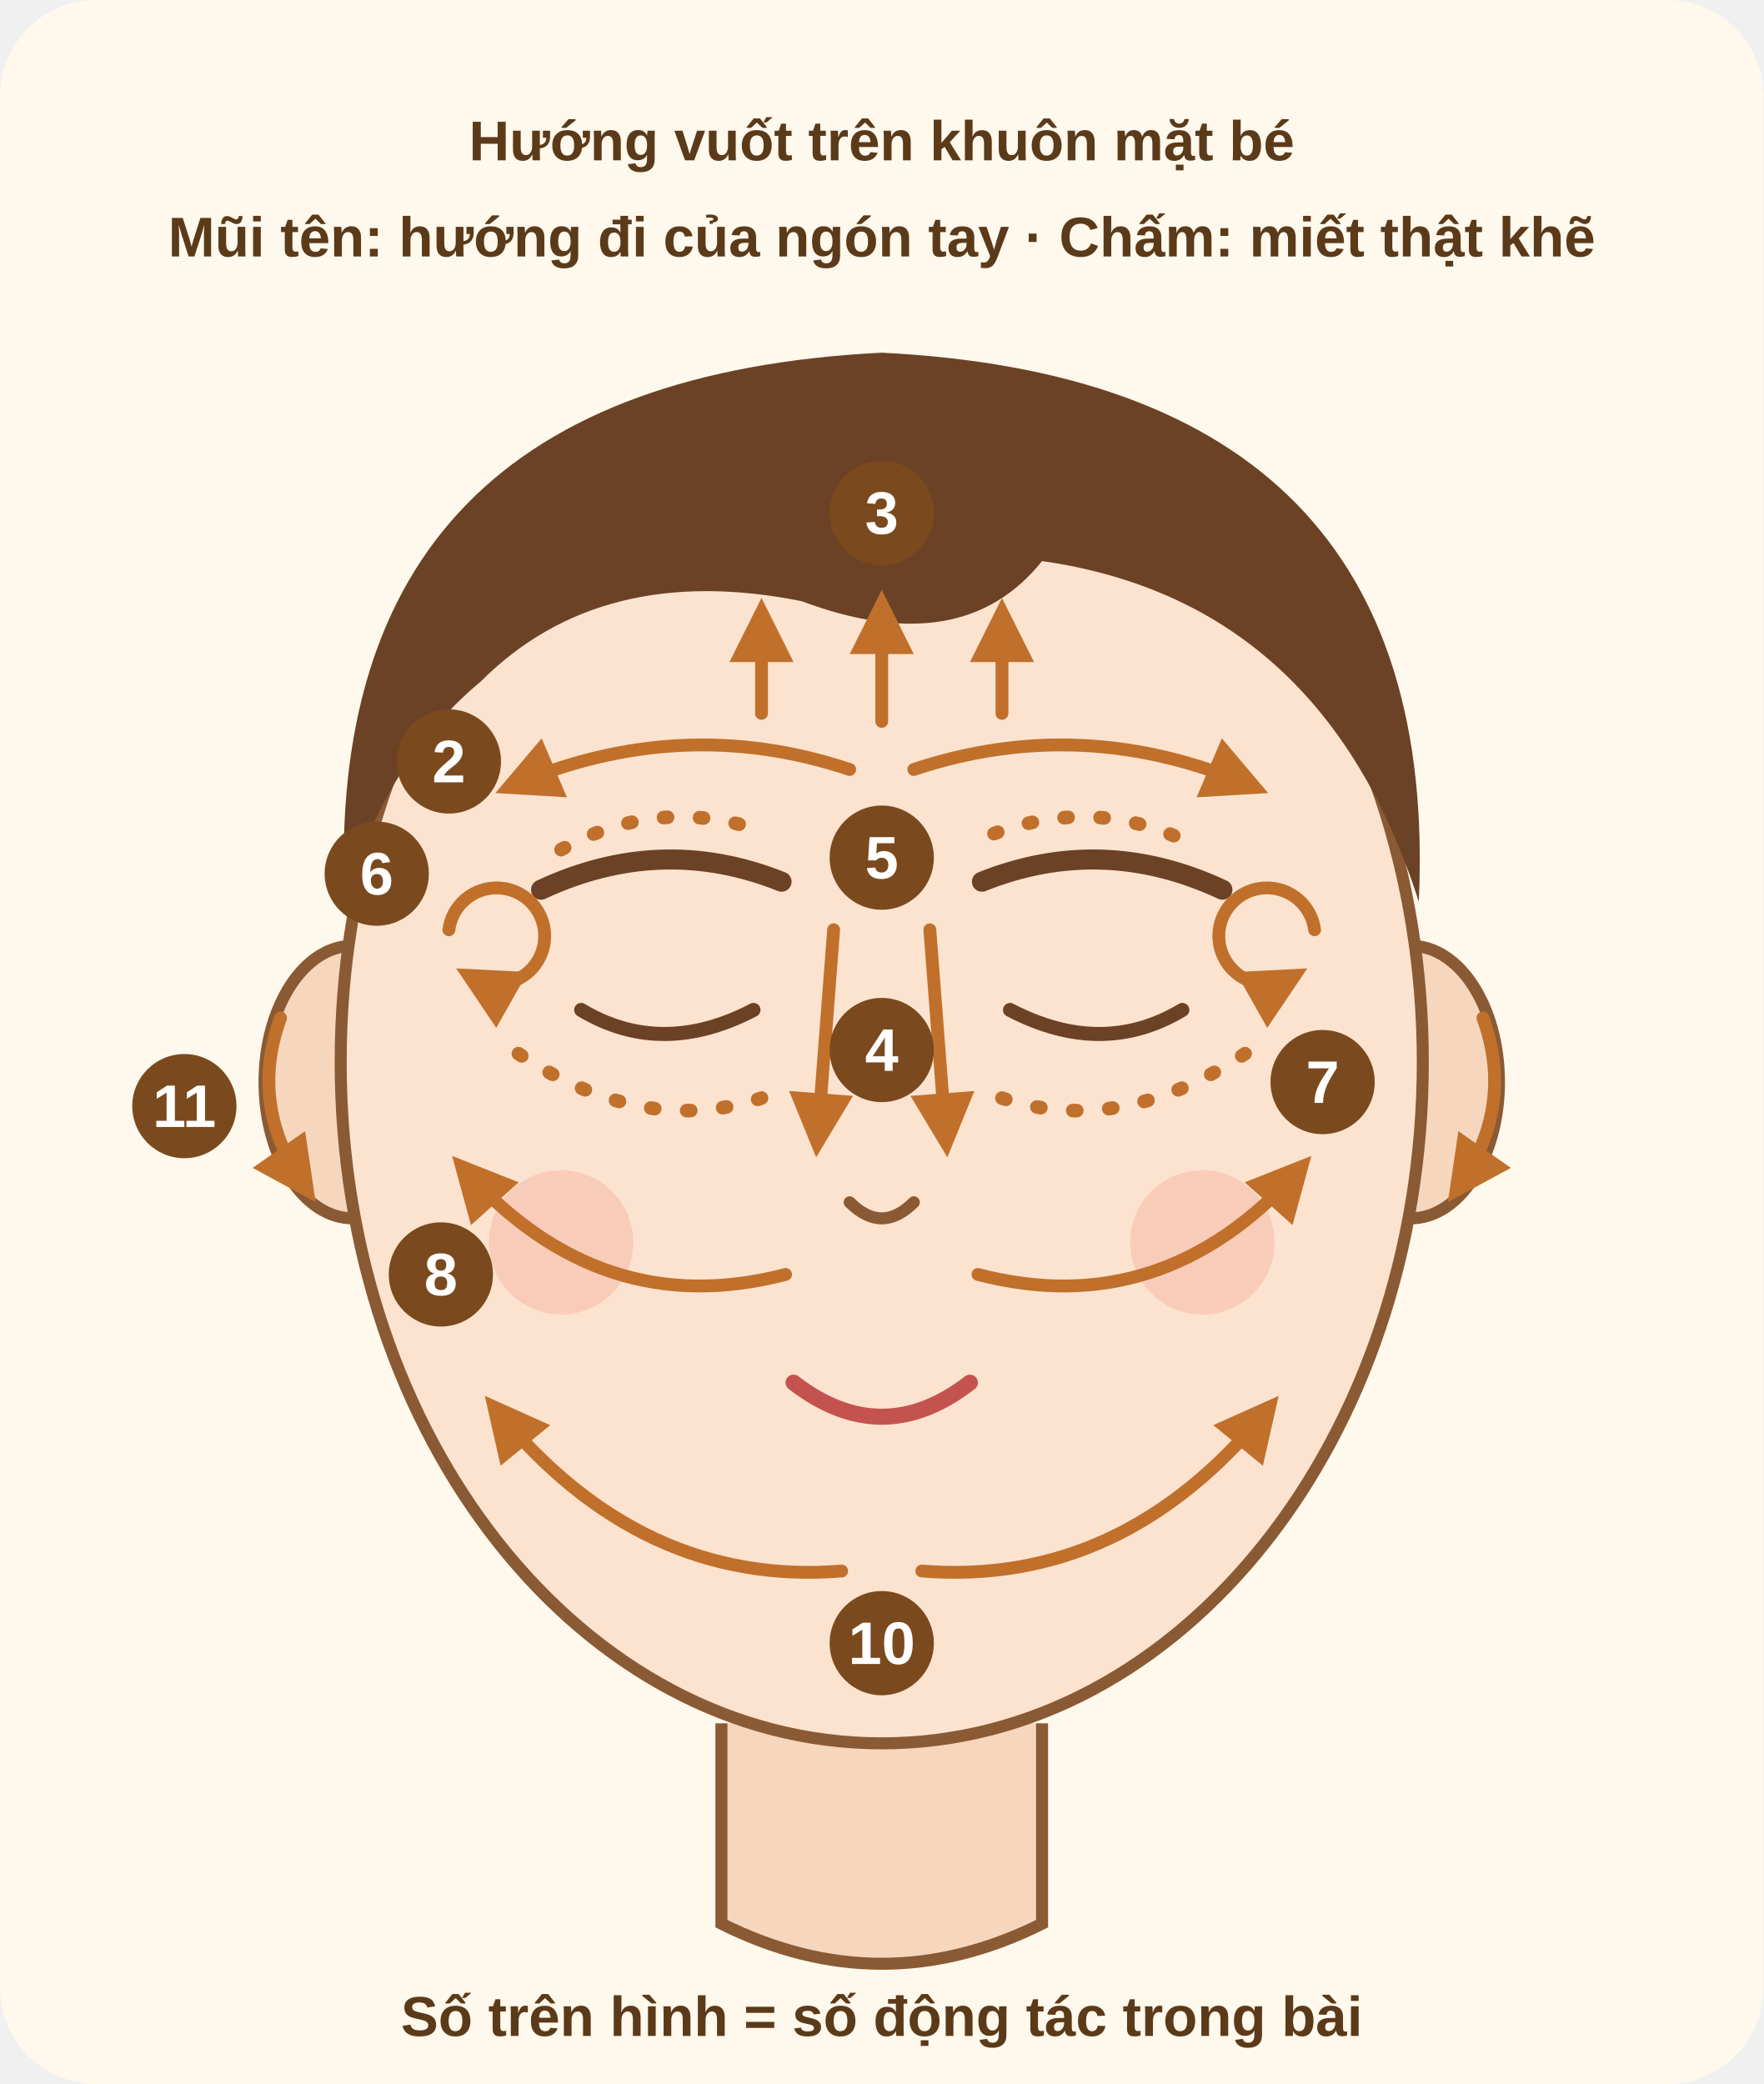
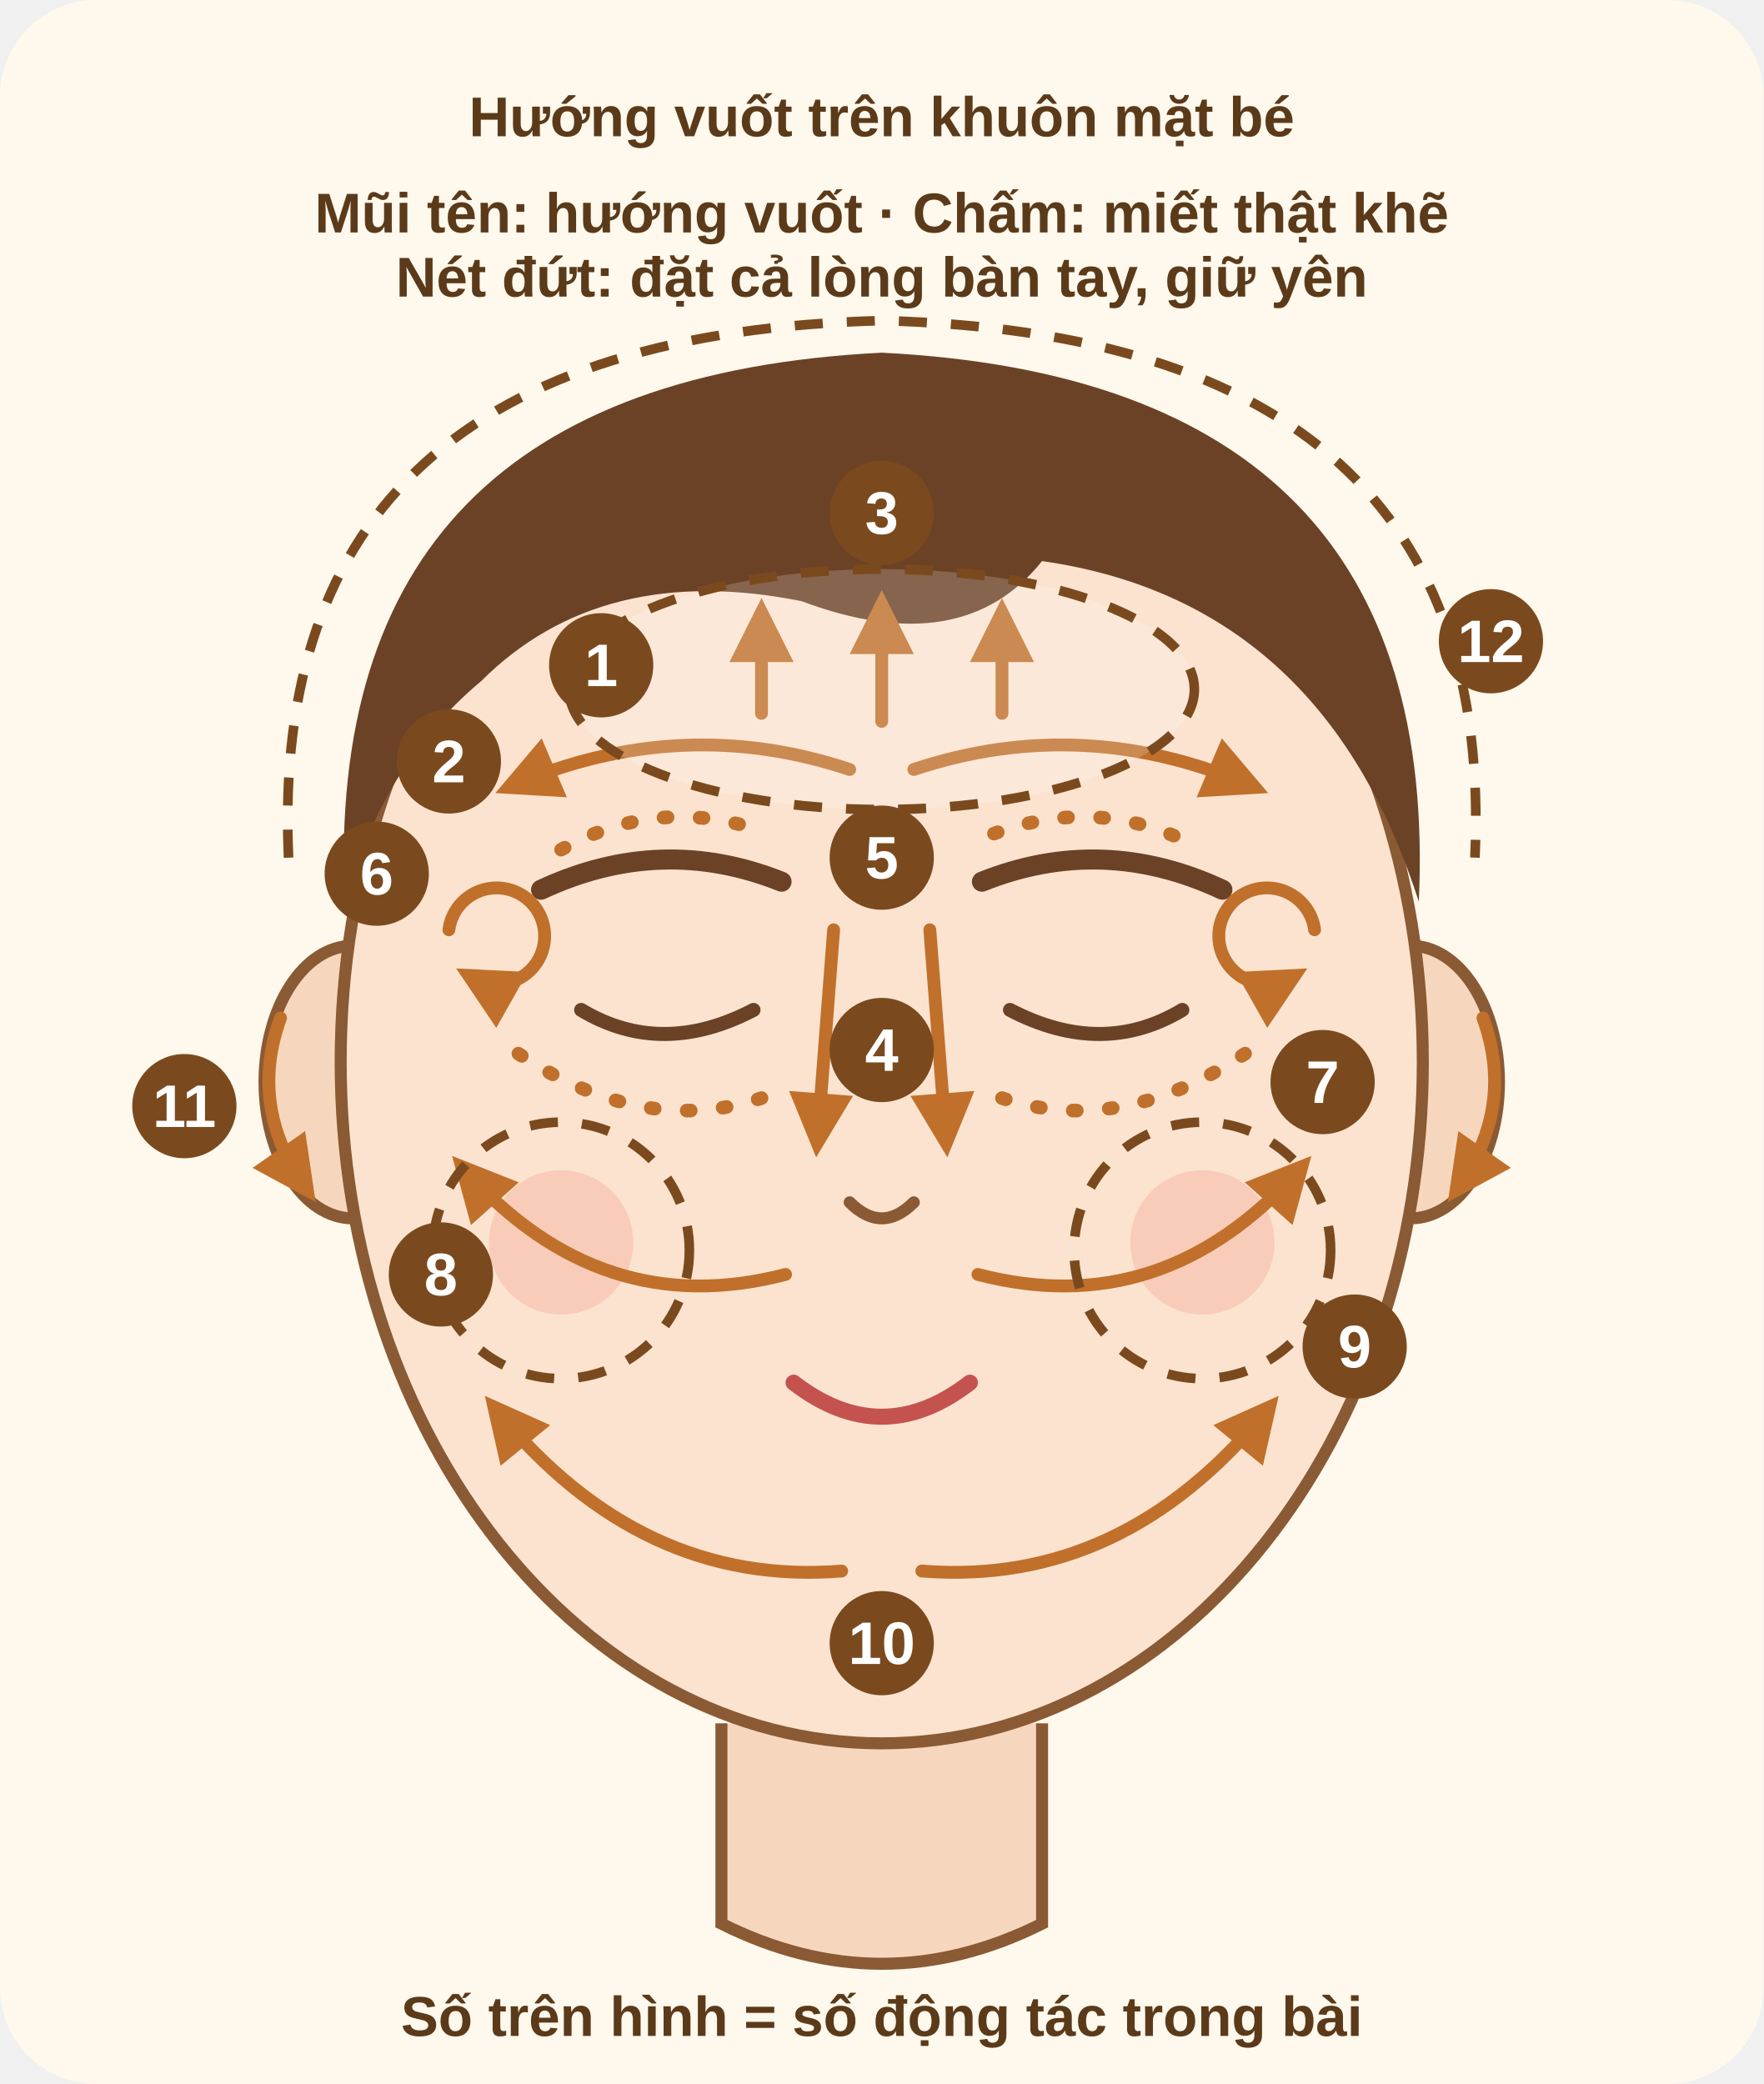
<svg xmlns="http://www.w3.org/2000/svg" viewBox="0 0 440 520" font-family="Nunito, Arial, sans-serif" role="img" aria-label="Sơ đồ hướng vuốt khi massage mặt cho bé">
  <defs>
    <marker id="a" viewBox="0 0 10 10" refX="7" refY="5" markerWidth="5" markerHeight="5" orient="auto-start-reverse">
      <path d="M0,0 L10,5 L0,10 z" fill="#c0702b" />
    </marker>
    <style>
      .ar{fill:none;stroke:#c0702b;stroke-width:3.2;stroke-linecap:round;marker-end:url(#a)}
      .dt{fill:none;stroke:#c0702b;stroke-width:3.4;stroke-linecap:round;stroke-dasharray:1 8}
      .n circle{fill:#7a4a1e}
      .n text{fill:#fff;font-size:15px;font-weight:800;text-anchor:middle;dominant-baseline:central}
      .lb{fill:#5b3a1a;font-size:14px;font-weight:700}
    </style>
  </defs>
  <rect width="440" height="520" rx="24" fill="#fff8ec" />
  <ellipse cx="88" cy="270" rx="22" ry="34" fill="#f6d7bd" stroke="#8a5a34" stroke-width="3" />
  <ellipse cx="352" cy="270" rx="22" ry="34" fill="#f6d7bd" stroke="#8a5a34" stroke-width="3" />
  <path d="M180 430 L180 480 Q220 500 260 480 L260 430" fill="#f6d7bd" stroke="#8a5a34" stroke-width="3" />
  <ellipse cx="220" cy="265" rx="135" ry="170" fill="#fbe3cf" stroke="#8a5a34" stroke-width="3" />
  <path d="M86 225 Q80 95 220 88 Q360 95 354 225 Q330 150 260 140 Q240 165 200 150 Q150 140 120 170 Q96 190 86 225z" fill="#6b4226" />
  <path d="M135 222 Q165 208 195 220" stroke="#6b4226" stroke-width="5" fill="none" stroke-linecap="round" />
  <path d="M245 220 Q275 208 305 222" stroke="#6b4226" stroke-width="5" fill="none" stroke-linecap="round" />
  <path d="M145 252 Q165 264 188 252" stroke="#6b4226" stroke-width="3.5" fill="none" stroke-linecap="round" />
  <path d="M252 252 Q275 264 295 252" stroke="#6b4226" stroke-width="3.5" fill="none" stroke-linecap="round" />
  <path d="M212 300 Q220 308 228 300" stroke="#8a5a34" stroke-width="3" fill="none" stroke-linecap="round" />
  <path d="M198 345 Q220 362 242 345" stroke="#c4534f" stroke-width="4" fill="none" stroke-linecap="round" />
  <circle cx="140" cy="310" r="18" fill="#f7b9a8" opacity=".55" />
  <circle cx="300" cy="310" r="18" fill="#f7b9a8" opacity=".55" />
  <path class="ar" d="M212 192 Q170 178 128 196" />
  <path class="ar" d="M228 192 Q270 178 312 196" />
  <path class="ar" d="M190 178 L190 154" />
  <path class="ar" d="M220 180 L220 152" />
  <path class="ar" d="M250 178 L250 154" />
  <path class="ar" d="M208 232 L204 284" />
  <path class="ar" d="M232 232 L236 284" />
  <path class="dt" d="M140 212 Q165 198 192 208" />
  <path class="dt" d="M248 208 Q275 198 300 212" />
  <path class="ar" d="M112 232 a12 12 0 1 1 6 12" />
  <path class="ar" d="M328 232 a12 12 0 1 0 -6 12" />
  <path class="dt" d="M190 274 Q160 284 128 262" />
  <path class="dt" d="M250 274 Q280 284 312 262" />
  <path class="ar" d="M196 318 Q150 330 116 292" />
  <path class="ar" d="M244 318 Q290 330 324 292" />
  <path class="ar" d="M210 392 Q160 396 124 352" />
  <path class="ar" d="M230 392 Q280 396 316 352" />
  <path class="ar" d="M70 254 Q62 276 76 296" />
  <path class="ar" d="M370 254 Q378 276 364 296" />
+   <ellipse cx="220" cy="172" rx="78" ry="30" fill="#fff" fill-opacity=".18" stroke="#7a4a1e" stroke-width="2.4" stroke-dasharray="7 6" />
+   <circle cx="300" cy="312" r="32" fill="none" stroke="#7a4a1e" stroke-width="2.4" stroke-dasharray="7 6" />
+   <circle cx="140" cy="312" r="32" fill="none" stroke="#7a4a1e" stroke-width="2.4" stroke-dasharray="7 6" />
+   <path d="M72 214 Q66 84 220 80 Q374 84 368 214" fill="none" stroke="#7a4a1e" stroke-width="2.4" stroke-dasharray="7 6" />
  <g class="n">
    <circle cx="220" cy="128" r="13" />
    <text x="220" y="128">3</text>
  </g>
  <g class="n">
    <circle cx="112" cy="190" r="13" />
    <text x="112" y="190">2</text>
  </g>
  <g class="n">
    <circle cx="220" cy="214" r="13" />
    <text x="220" y="214">5</text>
  </g>
  <g class="n">
    <circle cx="220" cy="262" r="13" />
    <text x="220" y="262">4</text>
  </g>
  <g class="n">
    <circle cx="94" cy="218" r="13" />
    <text x="94" y="218">6</text>
  </g>
  <g class="n">
    <circle cx="330" cy="270" r="13" />
    <text x="330" y="270">7</text>
  </g>
  <g class="n">
    <circle cx="110" cy="318" r="13" />
    <text x="110" y="318">8</text>
  </g>
  <g class="n">
    <circle cx="220" cy="410" r="13" />
    <text x="220" y="410">10</text>
  </g>
  <g class="n">
    <circle cx="46" cy="276" r="13" />
    <text x="46" y="276">11</text>
  </g>
-   <text class="lb" x="220" y="40" text-anchor="middle" font-size="19">Hướng vuốt trên khuôn mặt bé</text>
-   <text class="lb" x="220" y="64" text-anchor="middle" font-weight="600" fill="#8a6a4a">Mũi tên: hướng đi của ngón tay · Chấm: miết thật khẽ</text>
+   <g class="n">
+     <circle cx="150" cy="166" r="13" />
+     <text x="150" y="166">1</text>
+   </g>
+   <g class="n">
+     <circle cx="338" cy="336" r="13" />
+     <text x="338" y="336">9</text>
+   </g>
+   <g class="n">
+     <circle cx="372" cy="160" r="13" />
+     <text x="372" y="160">12</text>
+   </g>
+   <text class="lb" x="220" y="34" text-anchor="middle" font-size="19">Hướng vuốt trên khuôn mặt bé</text>
+   <text class="lb" x="220" y="58" text-anchor="middle" font-weight="600" fill="#8a6a4a" font-size="13">Mũi tên: hướng vuốt · Chấm: miết thật khẽ</text>
+   <text class="lb" x="220" y="74" text-anchor="middle" font-weight="600" fill="#8a6a4a" font-size="13">Nét đứt: đặt cả lòng bàn tay, giữ yên</text>
  <text class="lb" x="220" y="508" text-anchor="middle" font-weight="600" fill="#8a6a4a">Số trên hình = số động tác trong bài</text>
</svg>
